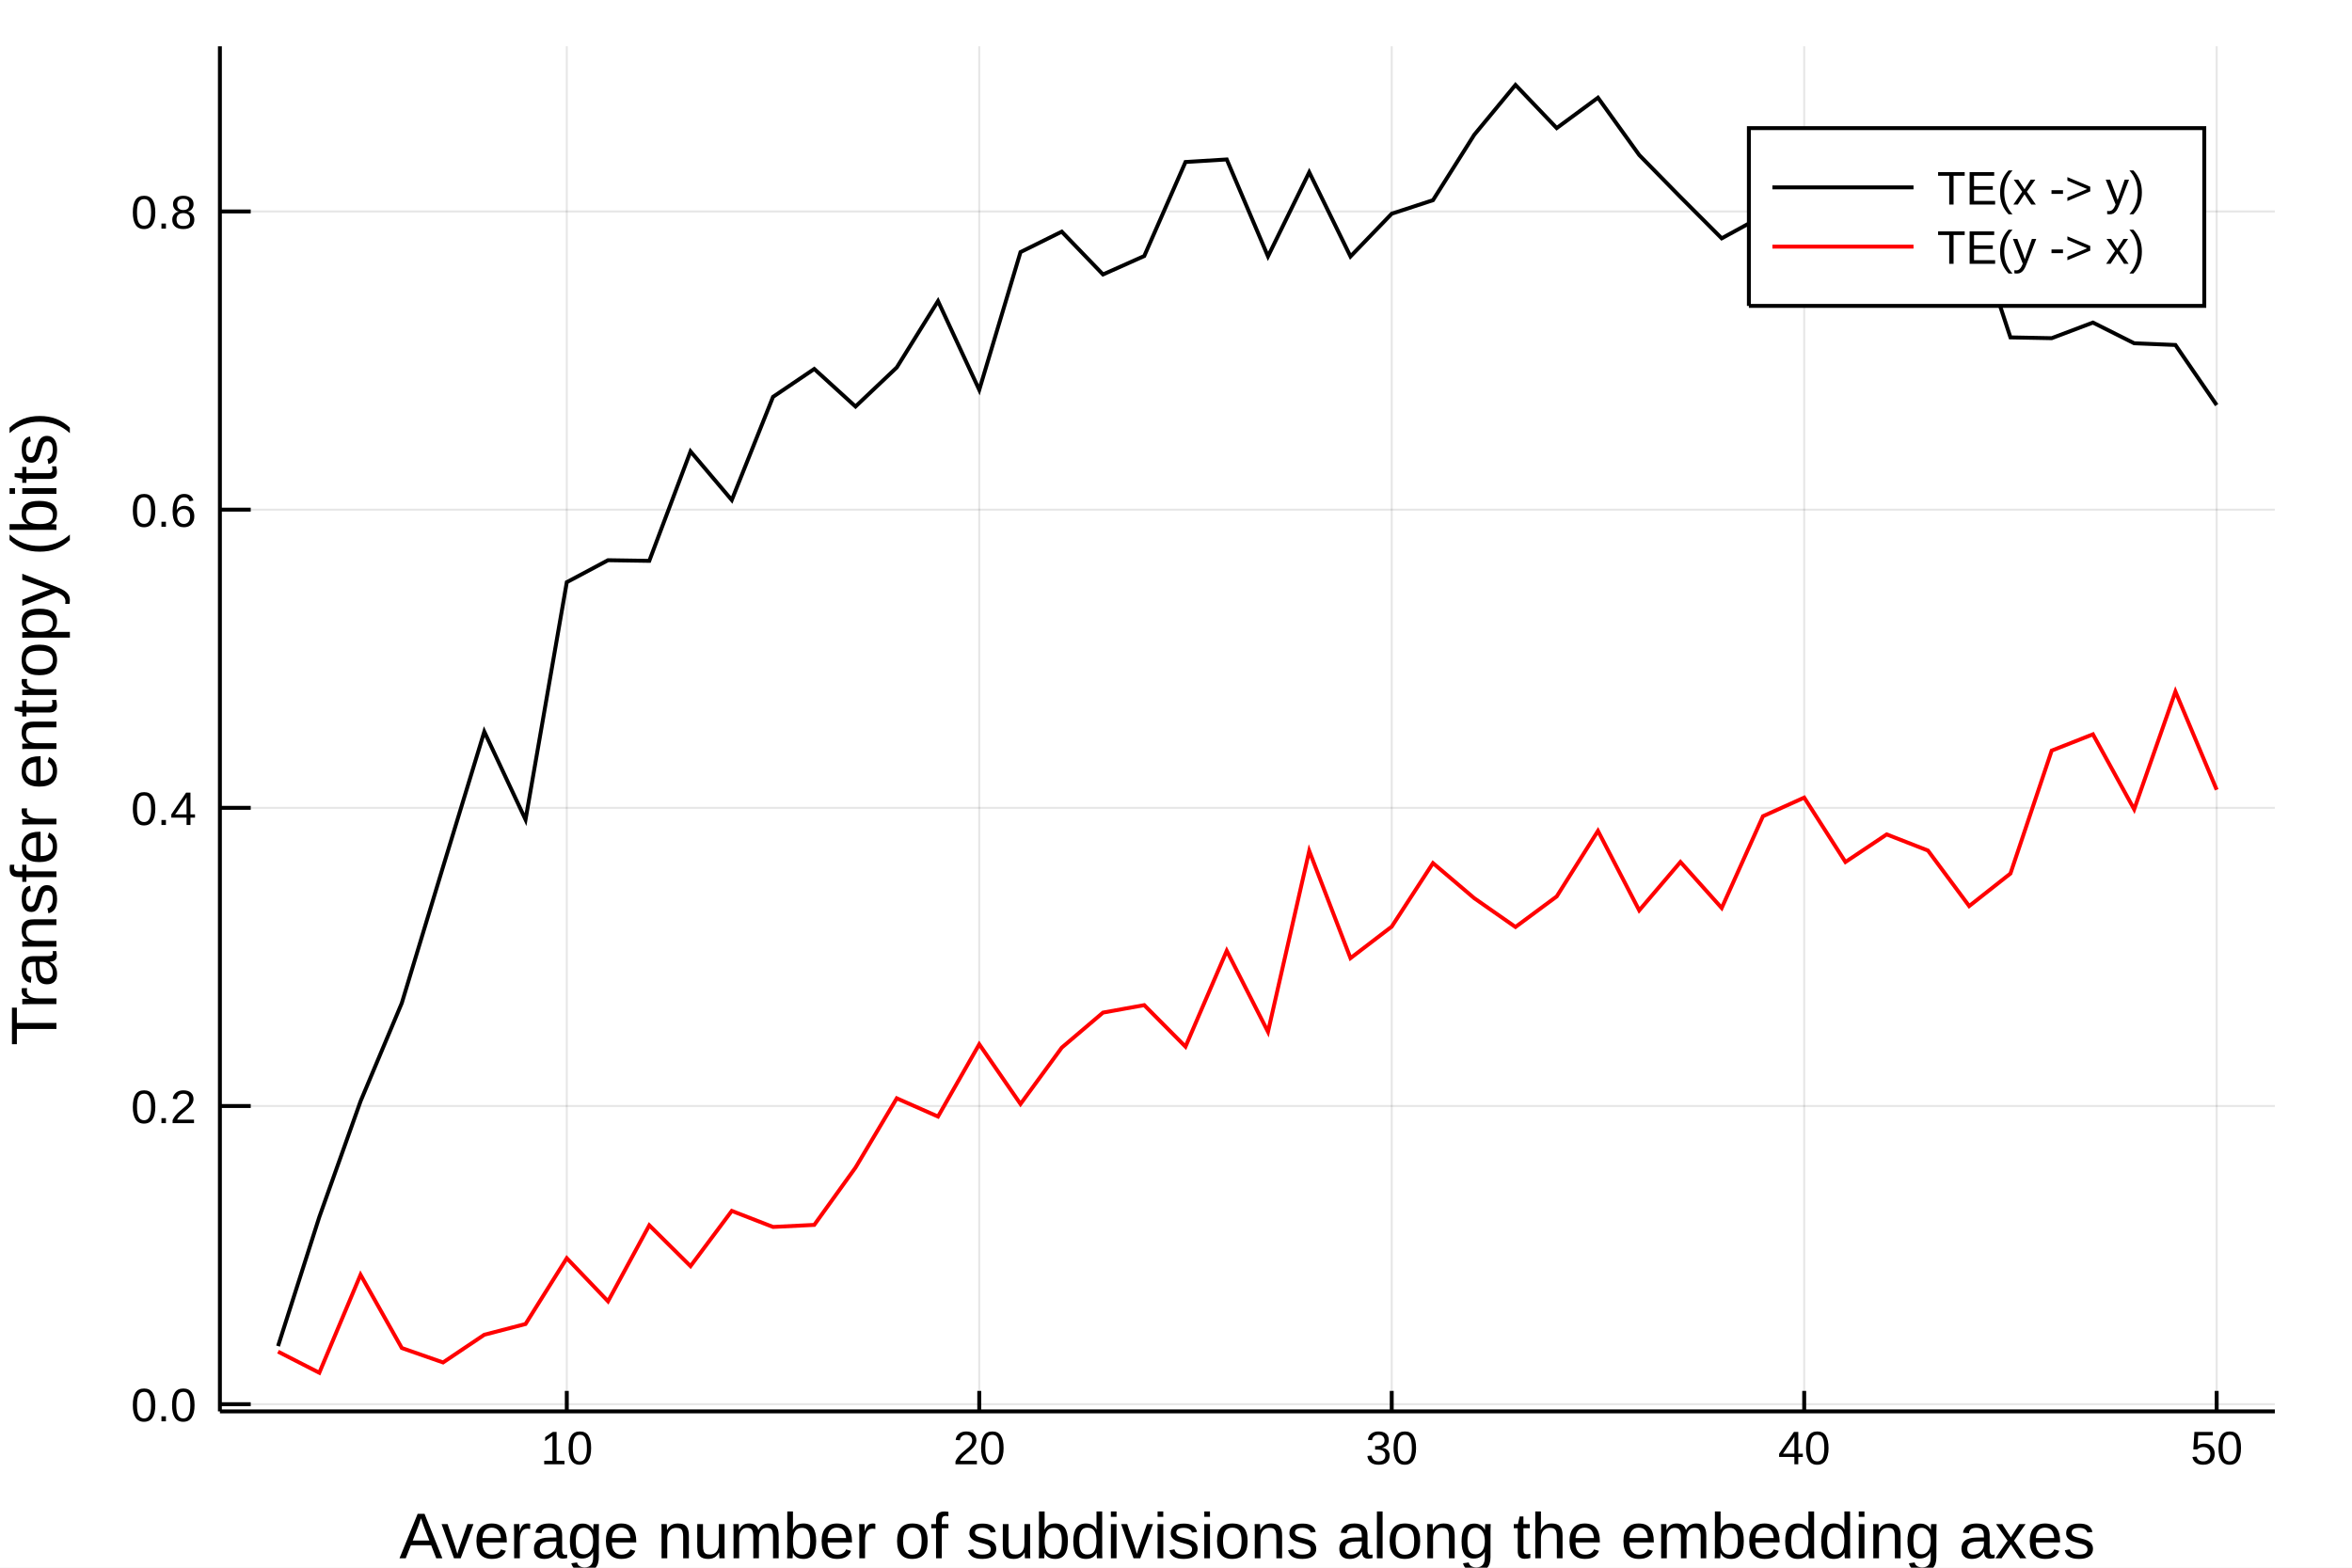
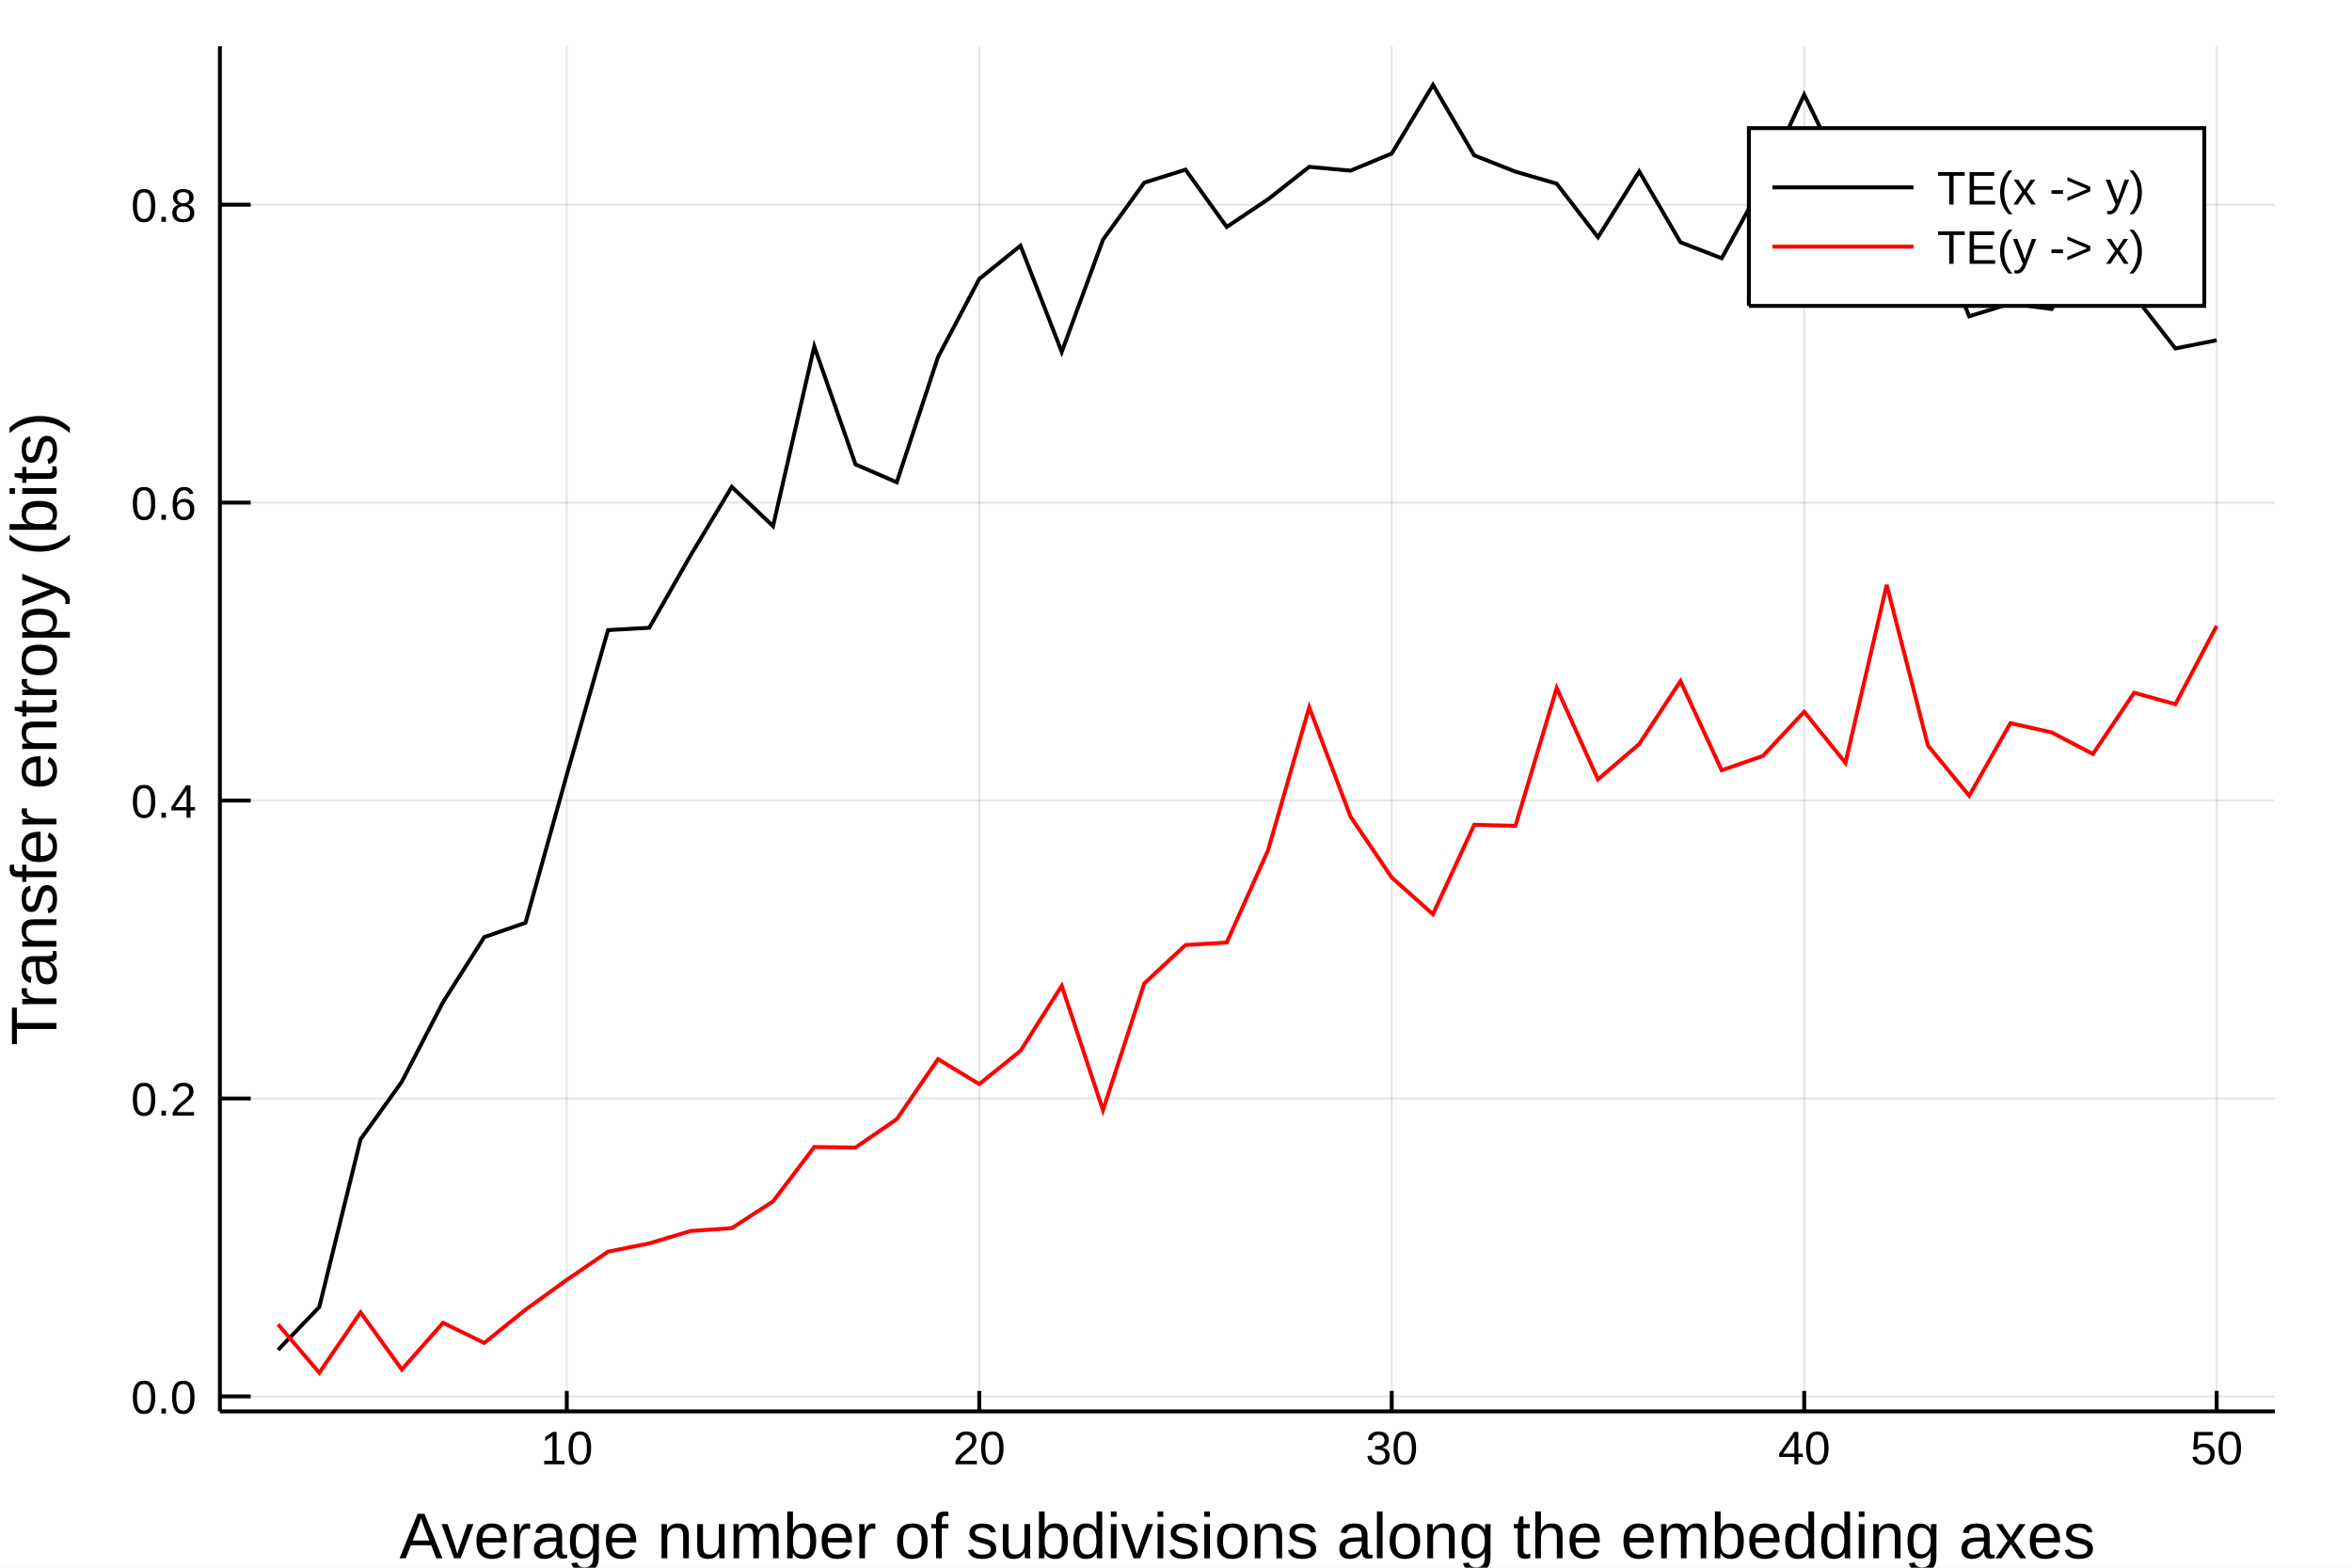
<svg xmlns="http://www.w3.org/2000/svg" width="600" height="400" viewBox="0 0 2400 1600">
  <defs>
-     <clipPath id="clip4700">
+     <clipPath id="clip7900">
      <rect x="0" y="0" width="2000" height="2000" />
    </clipPath>
  </defs>
  <defs>
-     <clipPath id="clip4701">
+     <clipPath id="clip7901">
      <rect x="0" y="0" width="2400" height="1600" />
    </clipPath>
  </defs>
-   <polygon clip-path="url(#clip4701)" points=" 0,1600 2400,1600 2400,0 0,0    " fill="#ffffff" fill-rule="evenodd" fill-opacity="1" />
+   <polygon clip-path="url(#clip7901)" points=" 0,1600 2400,1600 2400,0 0,0    " fill="#ffffff" fill-rule="evenodd" fill-opacity="1" />
  <defs>
-     <clipPath id="clip4702">
+     <clipPath id="clip7902">
      <rect x="480" y="0" width="1681" height="1600" />
    </clipPath>
  </defs>
-   <polygon clip-path="url(#clip4701)" points=" 224.386,1440.48 2321.26,1440.48 2321.26,47.244 224.386,47.244    " fill="#ffffff" fill-rule="evenodd" fill-opacity="1" />
+   <polygon clip-path="url(#clip7901)" points=" 224.386,1440.48 2321.26,1440.48 2321.26,47.244 224.386,47.244    " fill="#ffffff" fill-rule="evenodd" fill-opacity="1" />
  <defs>
-     <clipPath id="clip4703">
+     <clipPath id="clip7903">
      <rect x="224" y="47" width="2098" height="1394" />
    </clipPath>
  </defs>
-   <polyline clip-path="url(#clip4703)" style="stroke:#000000; stroke-width:2; stroke-opacity:0.1; fill:none" points="   578.355,1440.48 578.355,47.244    " />
-   <polyline clip-path="url(#clip4703)" style="stroke:#000000; stroke-width:2; stroke-opacity:0.1; fill:none" points="   999.245,1440.48 999.245,47.244    " />
-   <polyline clip-path="url(#clip4703)" style="stroke:#000000; stroke-width:2; stroke-opacity:0.1; fill:none" points="   1420.13,1440.48 1420.13,47.244    " />
-   <polyline clip-path="url(#clip4703)" style="stroke:#000000; stroke-width:2; stroke-opacity:0.1; fill:none" points="   1841.02,1440.48 1841.02,47.244    " />
-   <polyline clip-path="url(#clip4703)" style="stroke:#000000; stroke-width:2; stroke-opacity:0.1; fill:none" points="   2261.91,1440.48 2261.91,47.244    " />
-   <polyline clip-path="url(#clip4703)" style="stroke:#000000; stroke-width:2; stroke-opacity:0.1; fill:none" points="   224.386,1433.14 2321.26,1433.14    " />
-   <polyline clip-path="url(#clip4703)" style="stroke:#000000; stroke-width:2; stroke-opacity:0.1; fill:none" points="   224.386,1128.81 2321.26,1128.81    " />
-   <polyline clip-path="url(#clip4703)" style="stroke:#000000; stroke-width:2; stroke-opacity:0.1; fill:none" points="   224.386,824.479 2321.26,824.479    " />
-   <polyline clip-path="url(#clip4703)" style="stroke:#000000; stroke-width:2; stroke-opacity:0.1; fill:none" points="   224.386,520.146 2321.26,520.146    " />
-   <polyline clip-path="url(#clip4703)" style="stroke:#000000; stroke-width:2; stroke-opacity:0.1; fill:none" points="   224.386,215.813 2321.26,215.813    " />
-   <polyline clip-path="url(#clip4701)" style="stroke:#000000; stroke-width:4; stroke-opacity:1; fill:none" points="   224.386,1440.48 2321.26,1440.48    " />
-   <polyline clip-path="url(#clip4701)" style="stroke:#000000; stroke-width:4; stroke-opacity:1; fill:none" points="   224.386,1440.48 224.386,47.244    " />
-   <polyline clip-path="url(#clip4701)" style="stroke:#000000; stroke-width:4; stroke-opacity:1; fill:none" points="   578.355,1440.48 578.355,1419.58    " />
-   <polyline clip-path="url(#clip4701)" style="stroke:#000000; stroke-width:4; stroke-opacity:1; fill:none" points="   999.245,1440.48 999.245,1419.58    " />
-   <polyline clip-path="url(#clip4701)" style="stroke:#000000; stroke-width:4; stroke-opacity:1; fill:none" points="   1420.13,1440.48 1420.13,1419.58    " />
-   <polyline clip-path="url(#clip4701)" style="stroke:#000000; stroke-width:4; stroke-opacity:1; fill:none" points="   1841.02,1440.48 1841.02,1419.58    " />
-   <polyline clip-path="url(#clip4701)" style="stroke:#000000; stroke-width:4; stroke-opacity:1; fill:none" points="   2261.91,1440.48 2261.91,1419.58    " />
-   <polyline clip-path="url(#clip4701)" style="stroke:#000000; stroke-width:4; stroke-opacity:1; fill:none" points="   224.386,1433.14 255.839,1433.14    " />
-   <polyline clip-path="url(#clip4701)" style="stroke:#000000; stroke-width:4; stroke-opacity:1; fill:none" points="   224.386,1128.81 255.839,1128.81    " />
-   <polyline clip-path="url(#clip4701)" style="stroke:#000000; stroke-width:4; stroke-opacity:1; fill:none" points="   224.386,824.479 255.839,824.479    " />
-   <polyline clip-path="url(#clip4701)" style="stroke:#000000; stroke-width:4; stroke-opacity:1; fill:none" points="   224.386,520.146 255.839,520.146    " />
-   <polyline clip-path="url(#clip4701)" style="stroke:#000000; stroke-width:4; stroke-opacity:1; fill:none" points="   224.386,215.813 255.839,215.813    " />
-   <g clip-path="url(#clip4701)">
+   <polyline clip-path="url(#clip7903)" style="stroke:#000000; stroke-width:2; stroke-opacity:0.1; fill:none" points="   578.355,1440.48 578.355,47.244    " />
+   <polyline clip-path="url(#clip7903)" style="stroke:#000000; stroke-width:2; stroke-opacity:0.1; fill:none" points="   999.245,1440.48 999.245,47.244    " />
+   <polyline clip-path="url(#clip7903)" style="stroke:#000000; stroke-width:2; stroke-opacity:0.1; fill:none" points="   1420.13,1440.48 1420.13,47.244    " />
+   <polyline clip-path="url(#clip7903)" style="stroke:#000000; stroke-width:2; stroke-opacity:0.1; fill:none" points="   1841.02,1440.48 1841.02,47.244    " />
+   <polyline clip-path="url(#clip7903)" style="stroke:#000000; stroke-width:2; stroke-opacity:0.1; fill:none" points="   2261.91,1440.48 2261.91,47.244    " />
+   <polyline clip-path="url(#clip7903)" style="stroke:#000000; stroke-width:2; stroke-opacity:0.1; fill:none" points="   224.386,1425.18 2321.26,1425.18    " />
+   <polyline clip-path="url(#clip7903)" style="stroke:#000000; stroke-width:2; stroke-opacity:0.1; fill:none" points="   224.386,1121.12 2321.26,1121.12    " />
+   <polyline clip-path="url(#clip7903)" style="stroke:#000000; stroke-width:2; stroke-opacity:0.1; fill:none" points="   224.386,817.05 2321.26,817.05    " />
+   <polyline clip-path="url(#clip7903)" style="stroke:#000000; stroke-width:2; stroke-opacity:0.1; fill:none" points="   224.386,512.985 2321.26,512.985    " />
+   <polyline clip-path="url(#clip7903)" style="stroke:#000000; stroke-width:2; stroke-opacity:0.1; fill:none" points="   224.386,208.92 2321.26,208.92    " />
+   <polyline clip-path="url(#clip7901)" style="stroke:#000000; stroke-width:4; stroke-opacity:1; fill:none" points="   224.386,1440.48 2321.26,1440.48    " />
+   <polyline clip-path="url(#clip7901)" style="stroke:#000000; stroke-width:4; stroke-opacity:1; fill:none" points="   224.386,1440.48 224.386,47.244    " />
+   <polyline clip-path="url(#clip7901)" style="stroke:#000000; stroke-width:4; stroke-opacity:1; fill:none" points="   578.355,1440.48 578.355,1419.58    " />
+   <polyline clip-path="url(#clip7901)" style="stroke:#000000; stroke-width:4; stroke-opacity:1; fill:none" points="   999.245,1440.48 999.245,1419.58    " />
+   <polyline clip-path="url(#clip7901)" style="stroke:#000000; stroke-width:4; stroke-opacity:1; fill:none" points="   1420.13,1440.48 1420.13,1419.58    " />
+   <polyline clip-path="url(#clip7901)" style="stroke:#000000; stroke-width:4; stroke-opacity:1; fill:none" points="   1841.02,1440.48 1841.02,1419.58    " />
+   <polyline clip-path="url(#clip7901)" style="stroke:#000000; stroke-width:4; stroke-opacity:1; fill:none" points="   2261.91,1440.48 2261.91,1419.58    " />
+   <polyline clip-path="url(#clip7901)" style="stroke:#000000; stroke-width:4; stroke-opacity:1; fill:none" points="   224.386,1425.18 255.839,1425.18    " />
+   <polyline clip-path="url(#clip7901)" style="stroke:#000000; stroke-width:4; stroke-opacity:1; fill:none" points="   224.386,1121.12 255.839,1121.12    " />
+   <polyline clip-path="url(#clip7901)" style="stroke:#000000; stroke-width:4; stroke-opacity:1; fill:none" points="   224.386,817.05 255.839,817.05    " />
+   <polyline clip-path="url(#clip7901)" style="stroke:#000000; stroke-width:4; stroke-opacity:1; fill:none" points="   224.386,512.985 255.839,512.985    " />
+   <polyline clip-path="url(#clip7901)" style="stroke:#000000; stroke-width:4; stroke-opacity:1; fill:none" points="   224.386,208.92 255.839,208.92    " />
+   <g clip-path="url(#clip7901)">
    <text style="fill:#000000; fill-opacity:1; font-family:Arial,Helvetica Neue,Helvetica,sans-serif; font-size:48px; text-anchor:middle;" transform="rotate(0, 578.355, 1494.48)" x="578.355" y="1494.48">10</text>
  </g>
-   <g clip-path="url(#clip4701)">
+   <g clip-path="url(#clip7901)">
    <text style="fill:#000000; fill-opacity:1; font-family:Arial,Helvetica Neue,Helvetica,sans-serif; font-size:48px; text-anchor:middle;" transform="rotate(0, 999.245, 1494.48)" x="999.245" y="1494.48">20</text>
  </g>
-   <g clip-path="url(#clip4701)">
+   <g clip-path="url(#clip7901)">
    <text style="fill:#000000; fill-opacity:1; font-family:Arial,Helvetica Neue,Helvetica,sans-serif; font-size:48px; text-anchor:middle;" transform="rotate(0, 1420.13, 1494.48)" x="1420.13" y="1494.48">30</text>
  </g>
-   <g clip-path="url(#clip4701)">
+   <g clip-path="url(#clip7901)">
    <text style="fill:#000000; fill-opacity:1; font-family:Arial,Helvetica Neue,Helvetica,sans-serif; font-size:48px; text-anchor:middle;" transform="rotate(0, 1841.02, 1494.48)" x="1841.02" y="1494.48">40</text>
  </g>
-   <g clip-path="url(#clip4701)">
+   <g clip-path="url(#clip7901)">
    <text style="fill:#000000; fill-opacity:1; font-family:Arial,Helvetica Neue,Helvetica,sans-serif; font-size:48px; text-anchor:middle;" transform="rotate(0, 2261.91, 1494.48)" x="2261.91" y="1494.48">50</text>
  </g>
-   <g clip-path="url(#clip4701)">
-     <text style="fill:#000000; fill-opacity:1; font-family:Arial,Helvetica Neue,Helvetica,sans-serif; font-size:48px; text-anchor:end;" transform="rotate(0, 200.386, 1450.64)" x="200.386" y="1450.64">0.0</text>
+   <g clip-path="url(#clip7901)">
+     <text style="fill:#000000; fill-opacity:1; font-family:Arial,Helvetica Neue,Helvetica,sans-serif; font-size:48px; text-anchor:end;" transform="rotate(0, 200.386, 1442.68)" x="200.386" y="1442.68">0.0</text>
  </g>
-   <g clip-path="url(#clip4701)">
-     <text style="fill:#000000; fill-opacity:1; font-family:Arial,Helvetica Neue,Helvetica,sans-serif; font-size:48px; text-anchor:end;" transform="rotate(0, 200.386, 1146.31)" x="200.386" y="1146.31">0.2</text>
+   <g clip-path="url(#clip7901)">
+     <text style="fill:#000000; fill-opacity:1; font-family:Arial,Helvetica Neue,Helvetica,sans-serif; font-size:48px; text-anchor:end;" transform="rotate(0, 200.386, 1138.62)" x="200.386" y="1138.62">0.2</text>
  </g>
-   <g clip-path="url(#clip4701)">
-     <text style="fill:#000000; fill-opacity:1; font-family:Arial,Helvetica Neue,Helvetica,sans-serif; font-size:48px; text-anchor:end;" transform="rotate(0, 200.386, 841.979)" x="200.386" y="841.979">0.4</text>
+   <g clip-path="url(#clip7901)">
+     <text style="fill:#000000; fill-opacity:1; font-family:Arial,Helvetica Neue,Helvetica,sans-serif; font-size:48px; text-anchor:end;" transform="rotate(0, 200.386, 834.55)" x="200.386" y="834.55">0.4</text>
  </g>
-   <g clip-path="url(#clip4701)">
-     <text style="fill:#000000; fill-opacity:1; font-family:Arial,Helvetica Neue,Helvetica,sans-serif; font-size:48px; text-anchor:end;" transform="rotate(0, 200.386, 537.646)" x="200.386" y="537.646">0.6</text>
+   <g clip-path="url(#clip7901)">
+     <text style="fill:#000000; fill-opacity:1; font-family:Arial,Helvetica Neue,Helvetica,sans-serif; font-size:48px; text-anchor:end;" transform="rotate(0, 200.386, 530.485)" x="200.386" y="530.485">0.6</text>
  </g>
-   <g clip-path="url(#clip4701)">
-     <text style="fill:#000000; fill-opacity:1; font-family:Arial,Helvetica Neue,Helvetica,sans-serif; font-size:48px; text-anchor:end;" transform="rotate(0, 200.386, 233.313)" x="200.386" y="233.313">0.8</text>
+   <g clip-path="url(#clip7901)">
+     <text style="fill:#000000; fill-opacity:1; font-family:Arial,Helvetica Neue,Helvetica,sans-serif; font-size:48px; text-anchor:end;" transform="rotate(0, 200.386, 226.42)" x="200.386" y="226.42">0.8</text>
  </g>
-   <g clip-path="url(#clip4701)">
+   <g clip-path="url(#clip7901)">
    <text style="fill:#000000; fill-opacity:1; font-family:Arial,Helvetica Neue,Helvetica,sans-serif; font-size:66px; text-anchor:middle;" transform="rotate(0, 1272.82, 1590.4)" x="1272.82" y="1590.4">Average number of subdivisions along the embedding axes</text>
  </g>
-   <g clip-path="url(#clip4701)">
+   <g clip-path="url(#clip7901)">
    <text style="fill:#000000; fill-opacity:1; font-family:Arial,Helvetica Neue,Helvetica,sans-serif; font-size:66px; text-anchor:middle;" transform="rotate(-90, 57.6, 743.863)" x="57.6" y="743.863">Transfer entropy (bits)</text>
  </g>
-   <polyline clip-path="url(#clip4703)" style="stroke:#000000; stroke-width:4; stroke-opacity:1; fill:none" points="   283.732,1373.83 325.821,1242.12 367.91,1123.98 409.999,1023.73 452.088,884.737 494.177,746.748 536.266,836.536 578.355,594.189 620.444,571.759 662.533,572.413    704.622,460.692 746.711,510.364 788.8,405.048 830.889,376.568 872.978,414.906 915.067,375.029 957.156,307.274 999.245,397.919 1041.33,257.296 1083.42,236.446    1125.51,280.099 1167.6,261.311 1209.69,165.338 1251.78,162.739 1293.87,261.647 1335.96,175.804 1378.05,261.752 1420.13,218.11 1462.22,204.322 1504.31,137.596    1546.4,86.675 1588.49,130.72 1630.58,99.715 1672.67,158.199 1714.76,201.101 1756.85,243.242 1798.94,220.242 1841.02,260.126 1883.11,193.042 1925.2,192.555    1967.29,267.043 2009.38,216.404 2051.47,344.353 2093.56,345.151 2135.65,329.221 2177.74,350.345 2219.83,352.085 2261.91,413.429    " />
-   <polyline clip-path="url(#clip4703)" style="stroke:#ff0000; stroke-width:4; stroke-opacity:1; fill:none" points="   283.732,1379.52 325.821,1401.05 367.91,1301.03 409.999,1375.8 452.088,1390.53 494.177,1362.25 536.266,1351.3 578.355,1284.12 620.444,1328.13 662.533,1250.55    704.622,1292.24 746.711,1235.88 788.8,1252.23 830.889,1250.14 872.978,1191.65 915.067,1120.95 957.156,1139.57 999.245,1065.77 1041.33,1126.76 1083.42,1069.23    1125.51,1033.46 1167.6,1025.85 1209.69,1068.23 1251.78,970.373 1293.87,1053.07 1335.96,868.437 1378.05,977.904 1420.13,945.699 1462.22,880.913 1504.31,916.688    1546.4,946.086 1588.49,914.91 1630.58,848.018 1672.67,929.145 1714.76,879.745 1756.85,926.719 1798.94,833.053 1841.02,814.048 1883.11,879.766 1925.2,851.599    1967.29,868.065 2009.38,924.737 2051.47,891.527 2093.56,766.07 2135.65,749.449 2177.74,826.013 2219.83,705.827 2261.91,806.037    " />
-   <polygon clip-path="url(#clip4701)" points=" 1784.57,312.204 2249.26,312.204 2249.26,130.764 1784.57,130.764    " fill="#ffffff" fill-rule="evenodd" fill-opacity="1" />
-   <polyline clip-path="url(#clip4701)" style="stroke:#000000; stroke-width:4; stroke-opacity:1; fill:none" points="   1784.57,312.204 2249.26,312.204 2249.26,130.764 1784.57,130.764 1784.57,312.204    " />
-   <polyline clip-path="url(#clip4701)" style="stroke:#000000; stroke-width:4; stroke-opacity:1; fill:none" points="   1808.57,191.244 1952.57,191.244    " />
-   <g clip-path="url(#clip4701)">
+   <polyline clip-path="url(#clip7903)" style="stroke:#000000; stroke-width:4; stroke-opacity:1; fill:none" points="   283.732,1377.77 325.821,1333.94 367.91,1162.85 409.999,1104.06 452.088,1022.79 494.177,956.418 536.266,941.767 578.355,790.715 620.444,643.096 662.533,640.723    704.622,566.897 746.711,496.892 788.8,537.007 830.889,353.566 872.978,473.981 915.067,492.223 957.156,364.364 999.245,284.715 1041.33,250.767 1083.42,359.143    1125.51,244.657 1167.6,186.419 1209.69,173.161 1251.78,231.602 1293.87,203.427 1335.96,170.3 1378.05,174.163 1420.13,156.717 1462.22,86.675 1504.31,158.553    1546.4,175.199 1588.49,187.434 1630.58,242.114 1672.67,174.968 1714.76,247.271 1756.85,263.564 1798.94,186.945 1841.02,96.557 1883.11,183.832 1925.2,271.121    1967.29,217.818 2009.38,322.833 2051.47,309.809 2093.56,315.322 2135.65,243.38 2177.74,301.762 2219.83,355.628 2261.91,347.252    " />
+   <polyline clip-path="url(#clip7903)" style="stroke:#ff0000; stroke-width:4; stroke-opacity:1; fill:none" points="   283.732,1351.63 325.821,1401.05 367.91,1339.43 409.999,1397.73 452.088,1350.1 494.177,1370.66 536.266,1336.63 578.355,1306.25 620.444,1277.45 662.533,1268.99    704.622,1256.37 746.711,1253.46 788.8,1226.16 830.889,1170.66 872.978,1171.19 915.067,1142.22 957.156,1080.97 999.245,1106.43 1041.33,1072.5 1083.42,1006.15    1125.51,1133.13 1167.6,1003.73 1209.69,964.523 1251.78,961.944 1293.87,867.946 1335.96,721.877 1378.05,833.431 1420.13,895.615 1462.22,933.067 1504.31,841.833    1546.4,842.864 1588.49,702.15 1630.58,795.468 1672.67,759.357 1714.76,695.137 1756.85,786.16 1798.94,771.501 1841.02,726.412 1883.11,778.605 1925.2,596.95    1967.29,760.909 2009.38,812.178 2051.47,738.044 2093.56,747.528 2135.65,769.558 2177.74,707.005 2219.83,718.727 2261.91,638.795    " />
+   <polygon clip-path="url(#clip7901)" points=" 1784.57,312.204 2249.26,312.204 2249.26,130.764 1784.57,130.764    " fill="#ffffff" fill-rule="evenodd" fill-opacity="1" />
+   <polyline clip-path="url(#clip7901)" style="stroke:#000000; stroke-width:4; stroke-opacity:1; fill:none" points="   1784.57,312.204 2249.26,312.204 2249.26,130.764 1784.57,130.764 1784.57,312.204    " />
+   <polyline clip-path="url(#clip7901)" style="stroke:#000000; stroke-width:4; stroke-opacity:1; fill:none" points="   1808.57,191.244 1952.57,191.244    " />
+   <g clip-path="url(#clip7901)">
    <text style="fill:#000000; fill-opacity:1; font-family:Arial,Helvetica Neue,Helvetica,sans-serif; font-size:48px; text-anchor:start;" transform="rotate(0, 1976.57, 208.744)" x="1976.57" y="208.744">TE(x -&gt; y)</text>
  </g>
-   <polyline clip-path="url(#clip4701)" style="stroke:#ff0000; stroke-width:4; stroke-opacity:1; fill:none" points="   1808.57,251.724 1952.57,251.724    " />
-   <g clip-path="url(#clip4701)">
+   <polyline clip-path="url(#clip7901)" style="stroke:#ff0000; stroke-width:4; stroke-opacity:1; fill:none" points="   1808.57,251.724 1952.57,251.724    " />
+   <g clip-path="url(#clip7901)">
    <text style="fill:#000000; fill-opacity:1; font-family:Arial,Helvetica Neue,Helvetica,sans-serif; font-size:48px; text-anchor:start;" transform="rotate(0, 1976.57, 269.224)" x="1976.57" y="269.224">TE(y -&gt; x)</text>
  </g>
</svg>
